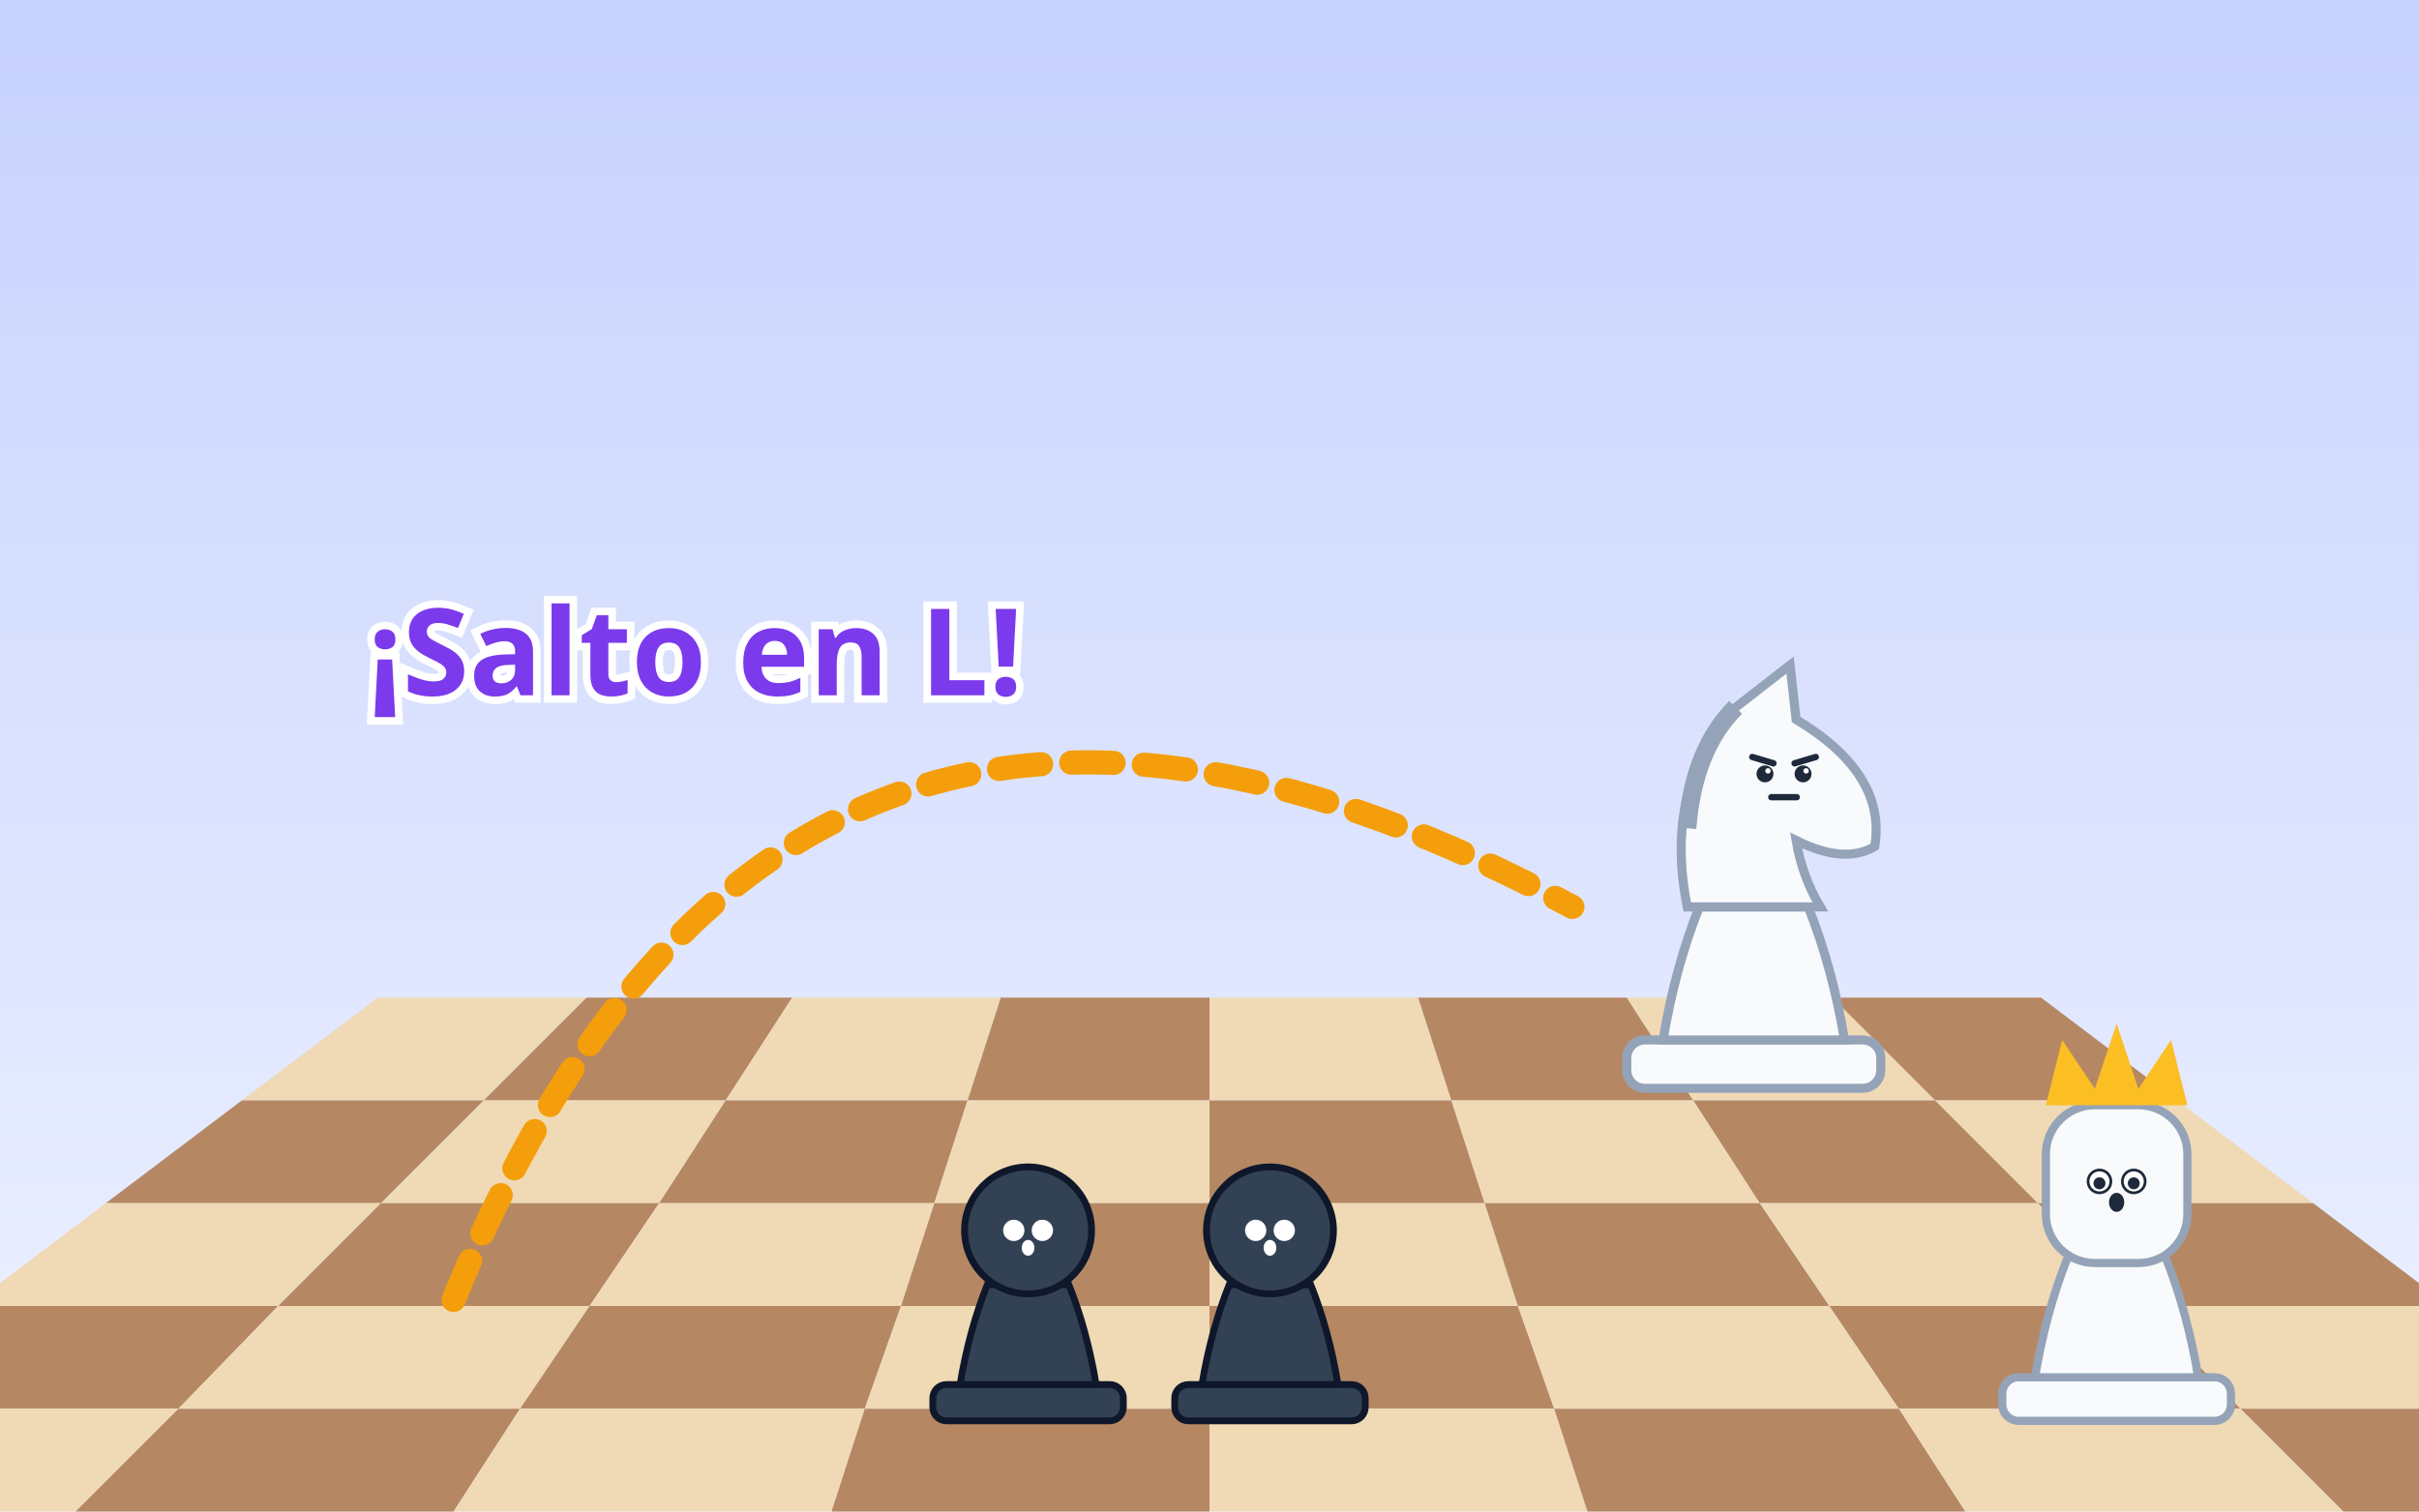
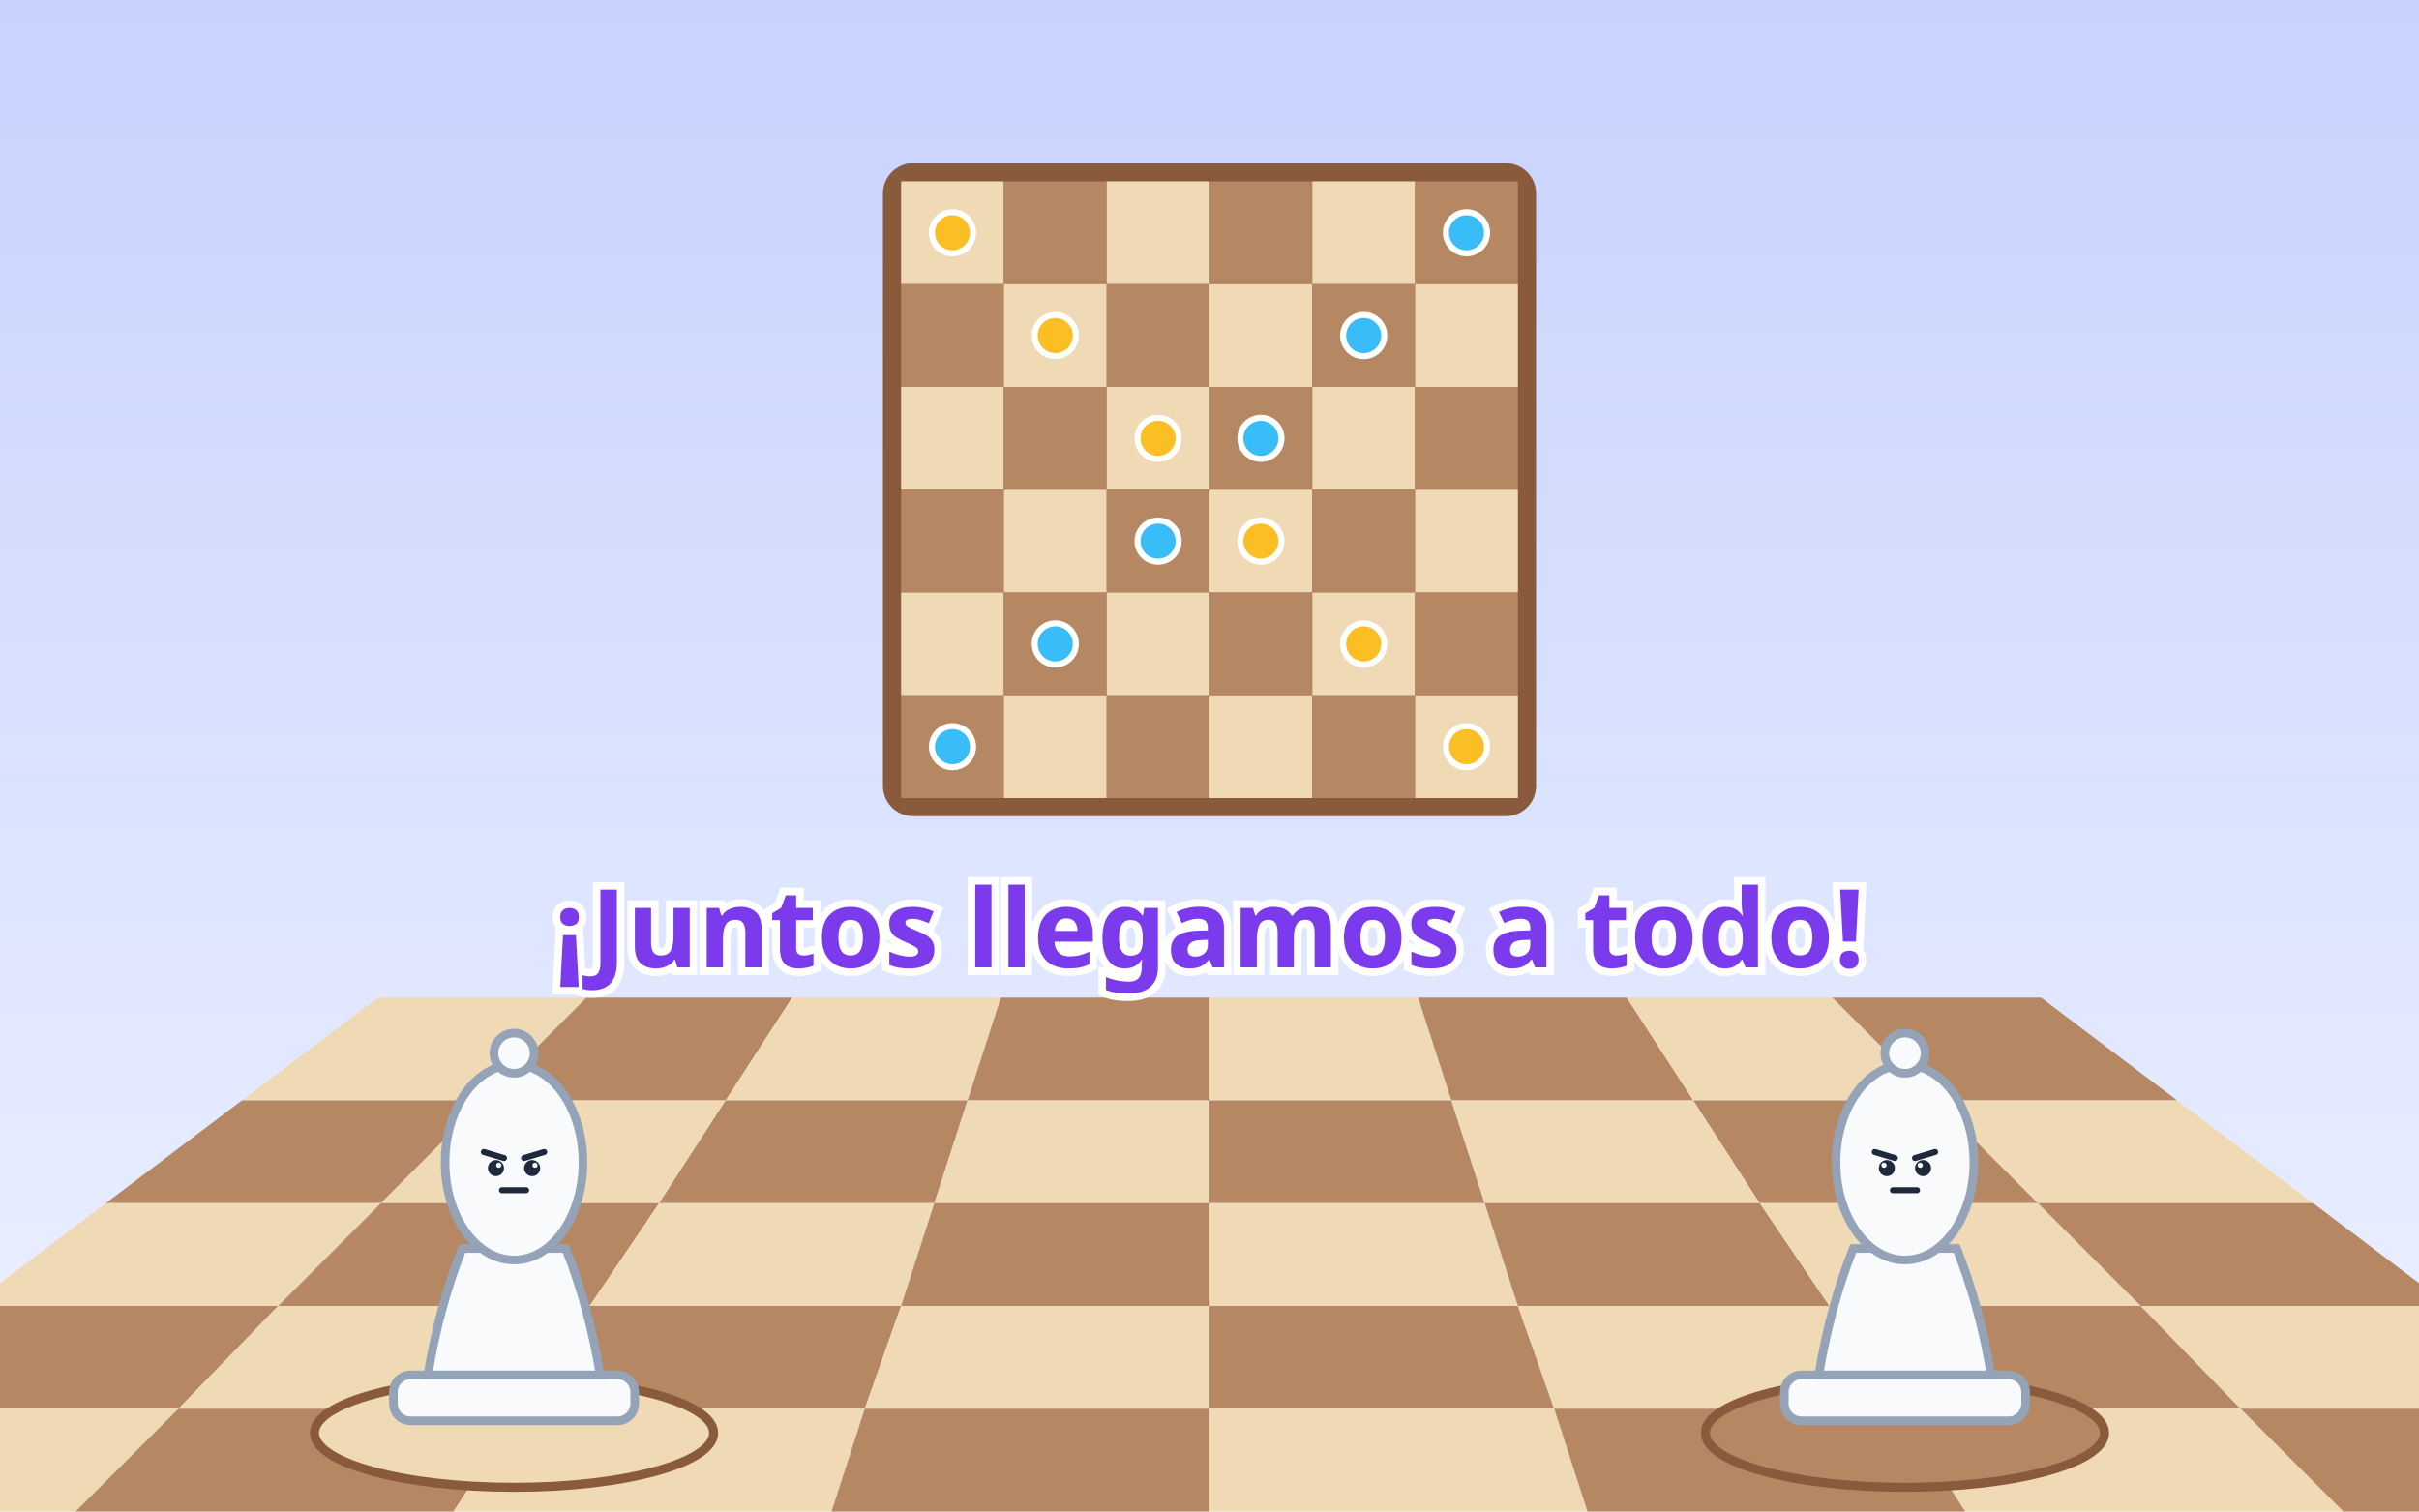
<svg xmlns="http://www.w3.org/2000/svg" viewBox="0 0 800 500" width="800" height="500" role="img">
  <defs>
    <linearGradient id="sky" x1="0" y1="0" x2="0" y2="1">
      <stop offset="0" stop-color="#c7d2fe" />
      <stop offset="1" stop-color="#eef2ff" />
    </linearGradient>
    <radialGradient id="glow" cx=".5" cy=".5" r=".5">
      <stop offset="0" stop-color="#fff59d" stop-opacity=".95" />
      <stop offset="1" stop-color="#fff59d" stop-opacity="0" />
    </radialGradient>
    <radialGradient id="water" cx=".5" cy=".4" r=".7">
      <stop offset="0" stop-color="#b9f3ff" />
      <stop offset="1" stop-color="#3fb6e8" />
    </radialGradient>
    <linearGradient id="riv" x1="0" y1="0" x2="0" y2="1">
      <stop offset="0" stop-color="#7fd3ff" />
      <stop offset="1" stop-color="#2f9be0" />
    </linearGradient>
    <radialGradient id="glass" cx=".4" cy=".35" r=".7">
      <stop offset="0" stop-color="#ffffff" stop-opacity=".9" />
      <stop offset="1" stop-color="#bfe9ff" stop-opacity=".35" />
    </radialGradient>
  </defs>
  <rect width="800" height="500" fill="url(#sky)" />
  <polygon points="125,330 194,330 160,364 80,364" fill="#f0d9b5" />
  <polygon points="194,330 262,330 240,364 160,364" fill="#b58863" />
  <polygon points="262,330 331,330 320,364 240,364" fill="#f0d9b5" />
  <polygon points="331,330 400,330 400,364 320,364" fill="#b58863" />
  <polygon points="400,330 469,330 480,364 400,364" fill="#f0d9b5" />
  <polygon points="469,330 538,330 560,364 480,364" fill="#b58863" />
  <polygon points="538,330 606,330 640,364 560,364" fill="#f0d9b5" />
  <polygon points="606,330 675,330 720,364 640,364" fill="#b58863" />
  <polygon points="80,364 160,364 126,398 35,398" fill="#b58863" />
  <polygon points="160,364 240,364 218,398 126,398" fill="#f0d9b5" />
  <polygon points="240,364 320,364 309,398 218,398" fill="#b58863" />
  <polygon points="320,364 400,364 400,398 309,398" fill="#f0d9b5" />
  <polygon points="400,364 480,364 491,398 400,398" fill="#b58863" />
  <polygon points="480,364 560,364 582,398 491,398" fill="#f0d9b5" />
  <polygon points="560,364 640,364 674,398 582,398" fill="#b58863" />
  <polygon points="640,364 720,364 765,398 674,398" fill="#f0d9b5" />
  <polygon points="35,398 126,398 92,432 -10,432" fill="#f0d9b5" />
  <polygon points="126,398 218,398 195,432 92,432" fill="#b58863" />
  <polygon points="218,398 309,398 298,432 195,432" fill="#f0d9b5" />
  <polygon points="309,398 400,398 400,432 298,432" fill="#b58863" />
  <polygon points="400,398 491,398 502,432 400,432" fill="#f0d9b5" />
  <polygon points="491,398 582,398 605,432 502,432" fill="#b58863" />
  <polygon points="582,398 674,398 708,432 605,432" fill="#f0d9b5" />
  <polygon points="674,398 765,398 810,432 708,432" fill="#b58863" />
  <polygon points="-10,432 92,432 59,466 -55,466" fill="#b58863" />
  <polygon points="92,432 195,432 172,466 59,466" fill="#f0d9b5" />
  <polygon points="195,432 298,432 286,466 172,466" fill="#b58863" />
  <polygon points="298,432 400,432 400,466 286,466" fill="#f0d9b5" />
  <polygon points="400,432 502,432 514,466 400,466" fill="#b58863" />
  <polygon points="502,432 605,432 628,466 514,466" fill="#f0d9b5" />
  <polygon points="605,432 708,432 741,466 628,466" fill="#b58863" />
  <polygon points="708,432 810,432 855,466 741,466" fill="#f0d9b5" />
  <polygon points="-55,466 59,466 25,500 -100,500" fill="#f0d9b5" />
  <polygon points="59,466 172,466 150,500 25,500" fill="#b58863" />
  <polygon points="172,466 286,466 275,500 150,500" fill="#f0d9b5" />
  <polygon points="286,466 400,466 400,500 275,500" fill="#b58863" />
  <polygon points="400,466 514,466 525,500 400,500" fill="#f0d9b5" />
  <polygon points="514,466 628,466 650,500 525,500" fill="#b58863" />
  <polygon points="628,466 741,466 775,500 650,500" fill="#f0d9b5" />
  <polygon points="741,466 855,466 900,500 775,500" fill="#b58863" />
-   <g transform="translate(340.0 470.0) scale(0.75 0.75)">
-     <rect x="-42" y="-16" width="84" height="16" rx="6" fill="#334155" stroke="#0f172a" stroke-width="3" />
-     <path d="M-30 -16 Q-26 -40 -18 -60 L18 -60 Q26 -40 30 -16 Z" fill="#334155" stroke="#0f172a" stroke-width="3" />
-     <circle cx="0" cy="-84" r="28" fill="#334155" stroke="#0f172a" stroke-width="3" />
-     <circle cx="-6.3" cy="-84.0" r="4.2" fill="#fff" stroke="#ffffff" stroke-width="1.0" />
-     <circle cx="-6.3" cy="-83.3" r="2.2" fill="#ffffff" />
-     <circle cx="6.3" cy="-84.0" r="4.2" fill="#fff" stroke="#ffffff" stroke-width="1.0" />
-     <circle cx="6.3" cy="-83.3" r="2.2" fill="#ffffff" />
-     <ellipse cx="0.0" cy="-76.3" rx="2.8" ry="3.5" fill="#ffffff" />
-   </g>
-   <g transform="translate(420.0 470.0) scale(0.75 0.75)">
-     <rect x="-42" y="-16" width="84" height="16" rx="6" fill="#334155" stroke="#0f172a" stroke-width="3" />
-     <path d="M-30 -16 Q-26 -40 -18 -60 L18 -60 Q26 -40 30 -16 Z" fill="#334155" stroke="#0f172a" stroke-width="3" />
-     <circle cx="0" cy="-84" r="28" fill="#334155" stroke="#0f172a" stroke-width="3" />
-     <circle cx="-6.3" cy="-84.0" r="4.2" fill="#fff" stroke="#ffffff" stroke-width="1.0" />
-     <circle cx="-6.3" cy="-83.3" r="2.2" fill="#ffffff" />
-     <circle cx="6.3" cy="-84.0" r="4.2" fill="#fff" stroke="#ffffff" stroke-width="1.0" />
-     <circle cx="6.3" cy="-83.3" r="2.2" fill="#ffffff" />
-     <ellipse cx="0.0" cy="-76.3" rx="2.8" ry="3.5" fill="#ffffff" />
-   </g>
-   <g transform="translate(580.0 360.0) scale(1.0 1.0)">
+   <ellipse cx="170" cy="474" rx="66" ry="18" fill="#f0d9b5" stroke="#8a5a3c" stroke-width="3" />
+   <g transform="translate(170.0 470.0) scale(0.95 0.95)">
    <rect x="-42" y="-16" width="84" height="16" rx="6" fill="#f8fafc" stroke="#94a3b8" stroke-width="3" />
    <path d="M-30 -16 Q-26 -40 -18 -60 L18 -60 Q26 -40 30 -16 Z" fill="#f8fafc" stroke="#94a3b8" stroke-width="3" />
-     <path d="M-22 -60 Q-30 -100 -6 -126 L12 -140 L14 -122 Q44 -104 40 -80 Q30 -74 14 -82 Q16 -70 22 -60 Z" fill="#f8fafc" stroke="#94a3b8" stroke-width="3" />
-     <path d="M-6 -126 Q-20 -112 -22 -86" stroke="#94a3b8" stroke-width="6" fill="none" />
-     <circle cx="3.7" cy="-104.0" r="2.8" fill="#1e293b" />
-     <circle cx="4.7" cy="-105.0" r="0.9" fill="#fff" />
-     <circle cx="16.3" cy="-104.0" r="2.8" fill="#1e293b" />
-     <circle cx="17.3" cy="-105.0" r="0.9" fill="#fff" />
-     <path d="M-0.5 -109.6 l7.0 2.1 M20.5 -109.6 l-7.0 2.1" stroke="#1e293b" stroke-width="2.1" stroke-linecap="round" />
-     <path d="M5.8 -96.3 h8.4" stroke="#1e293b" stroke-width="2.1" stroke-linecap="round" />
+     <ellipse cx="0" cy="-90" rx="24" ry="34" fill="#f8fafc" stroke="#94a3b8" stroke-width="3" />
+     <circle cx="0" cy="-128" r="7" fill="#f8fafc" stroke="#94a3b8" stroke-width="3" />
+     <circle cx="-6.3" cy="-88.0" r="2.8" fill="#1e293b" />
+     <circle cx="-5.3" cy="-89.0" r="0.9" fill="#fff" />
+     <circle cx="6.3" cy="-88.0" r="2.8" fill="#1e293b" />
+     <circle cx="7.3" cy="-89.0" r="0.9" fill="#fff" />
+     <path d="M-10.5 -93.6 l7.0 2.1 M10.5 -93.6 l-7.0 2.1" stroke="#1e293b" stroke-width="2.1" stroke-linecap="round" />
+     <path d="M-4.2 -80.3 h8.4" stroke="#1e293b" stroke-width="2.1" stroke-linecap="round" />
  </g>
-   <path d="M150 430 Q260 160 520 300" stroke="#f59e0b" stroke-width="8" fill="none" stroke-dasharray="14 10" stroke-linecap="round" />
-   <g transform="translate(700.0 470.0) scale(0.9 0.9)">
+   <ellipse cx="630" cy="474" rx="66" ry="18" fill="#b58863" stroke="#8a5a3c" stroke-width="3" />
+   <g transform="translate(630.0 470.0) scale(-0.95 0.95)">
    <rect x="-42" y="-16" width="84" height="16" rx="6" fill="#f8fafc" stroke="#94a3b8" stroke-width="3" />
    <path d="M-30 -16 Q-26 -40 -18 -60 L18 -60 Q26 -40 30 -16 Z" fill="#f8fafc" stroke="#94a3b8" stroke-width="3" />
-     <rect x="-26" y="-116" width="52" height="58" rx="18" fill="#f8fafc" stroke="#94a3b8" stroke-width="3" />
-     <path d="M-26 -116 L-20 -140 L-8 -122 L0 -146 L8 -122 L20 -140 L26 -116 Z" fill="#fbbf24" />
-     <circle cx="-6.3" cy="-88.0" r="4.2" fill="#fff" stroke="#1e293b" stroke-width="1.0" />
-     <circle cx="-6.3" cy="-87.3" r="2.2" fill="#1e293b" />
-     <circle cx="6.3" cy="-88.0" r="4.2" fill="#fff" stroke="#1e293b" stroke-width="1.0" />
-     <circle cx="6.3" cy="-87.3" r="2.2" fill="#1e293b" />
-     <ellipse cx="0.0" cy="-80.3" rx="2.8" ry="3.5" fill="#1e293b" />
+     <ellipse cx="0" cy="-90" rx="24" ry="34" fill="#f8fafc" stroke="#94a3b8" stroke-width="3" />
+     <circle cx="0" cy="-128" r="7" fill="#f8fafc" stroke="#94a3b8" stroke-width="3" />
+     <circle cx="-6.3" cy="-88.0" r="2.8" fill="#1e293b" />
+     <circle cx="-5.3" cy="-89.0" r="0.9" fill="#fff" />
+     <circle cx="6.3" cy="-88.0" r="2.8" fill="#1e293b" />
+     <circle cx="7.3" cy="-89.0" r="0.9" fill="#fff" />
+     <path d="M-10.5 -93.6 l7.0 2.1 M10.5 -93.6 l-7.0 2.1" stroke="#1e293b" stroke-width="2.1" stroke-linecap="round" />
+     <path d="M-4.2 -80.3 h8.4" stroke="#1e293b" stroke-width="2.1" stroke-linecap="round" />
  </g>
-   <text x="230" y="230" text-anchor="middle" font-family="Comic Neue, Comic Sans MS, sans-serif" font-size="40" font-weight="800" fill="#7c3aed" stroke="#fff" stroke-width="5" paint-order="stroke">¡Salto en L!</text>
+   <rect x="292" y="54" width="216" height="216" rx="10" fill="#8a5a3c" />
+   <rect x="298" y="60" width="34" height="34" fill="#f0d9b5" />
+   <rect x="332" y="60" width="34" height="34" fill="#b58863" />
+   <rect x="366" y="60" width="34" height="34" fill="#f0d9b5" />
+   <rect x="400" y="60" width="34" height="34" fill="#b58863" />
+   <rect x="434" y="60" width="34" height="34" fill="#f0d9b5" />
+   <rect x="468" y="60" width="34" height="34" fill="#b58863" />
+   <rect x="298" y="94" width="34" height="34" fill="#b58863" />
+   <rect x="332" y="94" width="34" height="34" fill="#f0d9b5" />
+   <rect x="366" y="94" width="34" height="34" fill="#b58863" />
+   <rect x="400" y="94" width="34" height="34" fill="#f0d9b5" />
+   <rect x="434" y="94" width="34" height="34" fill="#b58863" />
+   <rect x="468" y="94" width="34" height="34" fill="#f0d9b5" />
+   <rect x="298" y="128" width="34" height="34" fill="#f0d9b5" />
+   <rect x="332" y="128" width="34" height="34" fill="#b58863" />
+   <rect x="366" y="128" width="34" height="34" fill="#f0d9b5" />
+   <rect x="400" y="128" width="34" height="34" fill="#b58863" />
+   <rect x="434" y="128" width="34" height="34" fill="#f0d9b5" />
+   <rect x="468" y="128" width="34" height="34" fill="#b58863" />
+   <rect x="298" y="162" width="34" height="34" fill="#b58863" />
+   <rect x="332" y="162" width="34" height="34" fill="#f0d9b5" />
+   <rect x="366" y="162" width="34" height="34" fill="#b58863" />
+   <rect x="400" y="162" width="34" height="34" fill="#f0d9b5" />
+   <rect x="434" y="162" width="34" height="34" fill="#b58863" />
+   <rect x="468" y="162" width="34" height="34" fill="#f0d9b5" />
+   <rect x="298" y="196" width="34" height="34" fill="#f0d9b5" />
+   <rect x="332" y="196" width="34" height="34" fill="#b58863" />
+   <rect x="366" y="196" width="34" height="34" fill="#f0d9b5" />
+   <rect x="400" y="196" width="34" height="34" fill="#b58863" />
+   <rect x="434" y="196" width="34" height="34" fill="#f0d9b5" />
+   <rect x="468" y="196" width="34" height="34" fill="#b58863" />
+   <rect x="298" y="230" width="34" height="34" fill="#b58863" />
+   <rect x="332" y="230" width="34" height="34" fill="#f0d9b5" />
+   <rect x="366" y="230" width="34" height="34" fill="#b58863" />
+   <rect x="400" y="230" width="34" height="34" fill="#f0d9b5" />
+   <rect x="434" y="230" width="34" height="34" fill="#b58863" />
+   <rect x="468" y="230" width="34" height="34" fill="#f0d9b5" />
+   <circle cx="315.0" cy="77.0" r="6.8" fill="#fbbf24" stroke="#fff" stroke-width="2" />
+   <circle cx="349.0" cy="111.0" r="6.8" fill="#fbbf24" stroke="#fff" stroke-width="2" />
+   <circle cx="383.0" cy="145.0" r="6.8" fill="#fbbf24" stroke="#fff" stroke-width="2" />
+   <circle cx="417.0" cy="179.0" r="6.8" fill="#fbbf24" stroke="#fff" stroke-width="2" />
+   <circle cx="451.0" cy="213.0" r="6.8" fill="#fbbf24" stroke="#fff" stroke-width="2" />
+   <circle cx="485.0" cy="247.0" r="6.8" fill="#fbbf24" stroke="#fff" stroke-width="2" />
+   <circle cx="315.0" cy="247.0" r="6.8" fill="#38bdf8" stroke="#fff" stroke-width="2" />
+   <circle cx="349.0" cy="213.0" r="6.8" fill="#38bdf8" stroke="#fff" stroke-width="2" />
+   <circle cx="383.0" cy="179.0" r="6.8" fill="#38bdf8" stroke="#fff" stroke-width="2" />
+   <circle cx="417.0" cy="145.0" r="6.8" fill="#38bdf8" stroke="#fff" stroke-width="2" />
+   <circle cx="451.0" cy="111.0" r="6.8" fill="#38bdf8" stroke="#fff" stroke-width="2" />
+   <circle cx="485.0" cy="77.0" r="6.8" fill="#38bdf8" stroke="#fff" stroke-width="2" />
+   <text x="400" y="320" text-anchor="middle" font-family="Comic Neue, Comic Sans MS, sans-serif" font-size="36" font-weight="800" fill="#7c3aed" stroke="#fff" stroke-width="5" paint-order="stroke">¡Juntos llegamos a todo!</text>
</svg>
